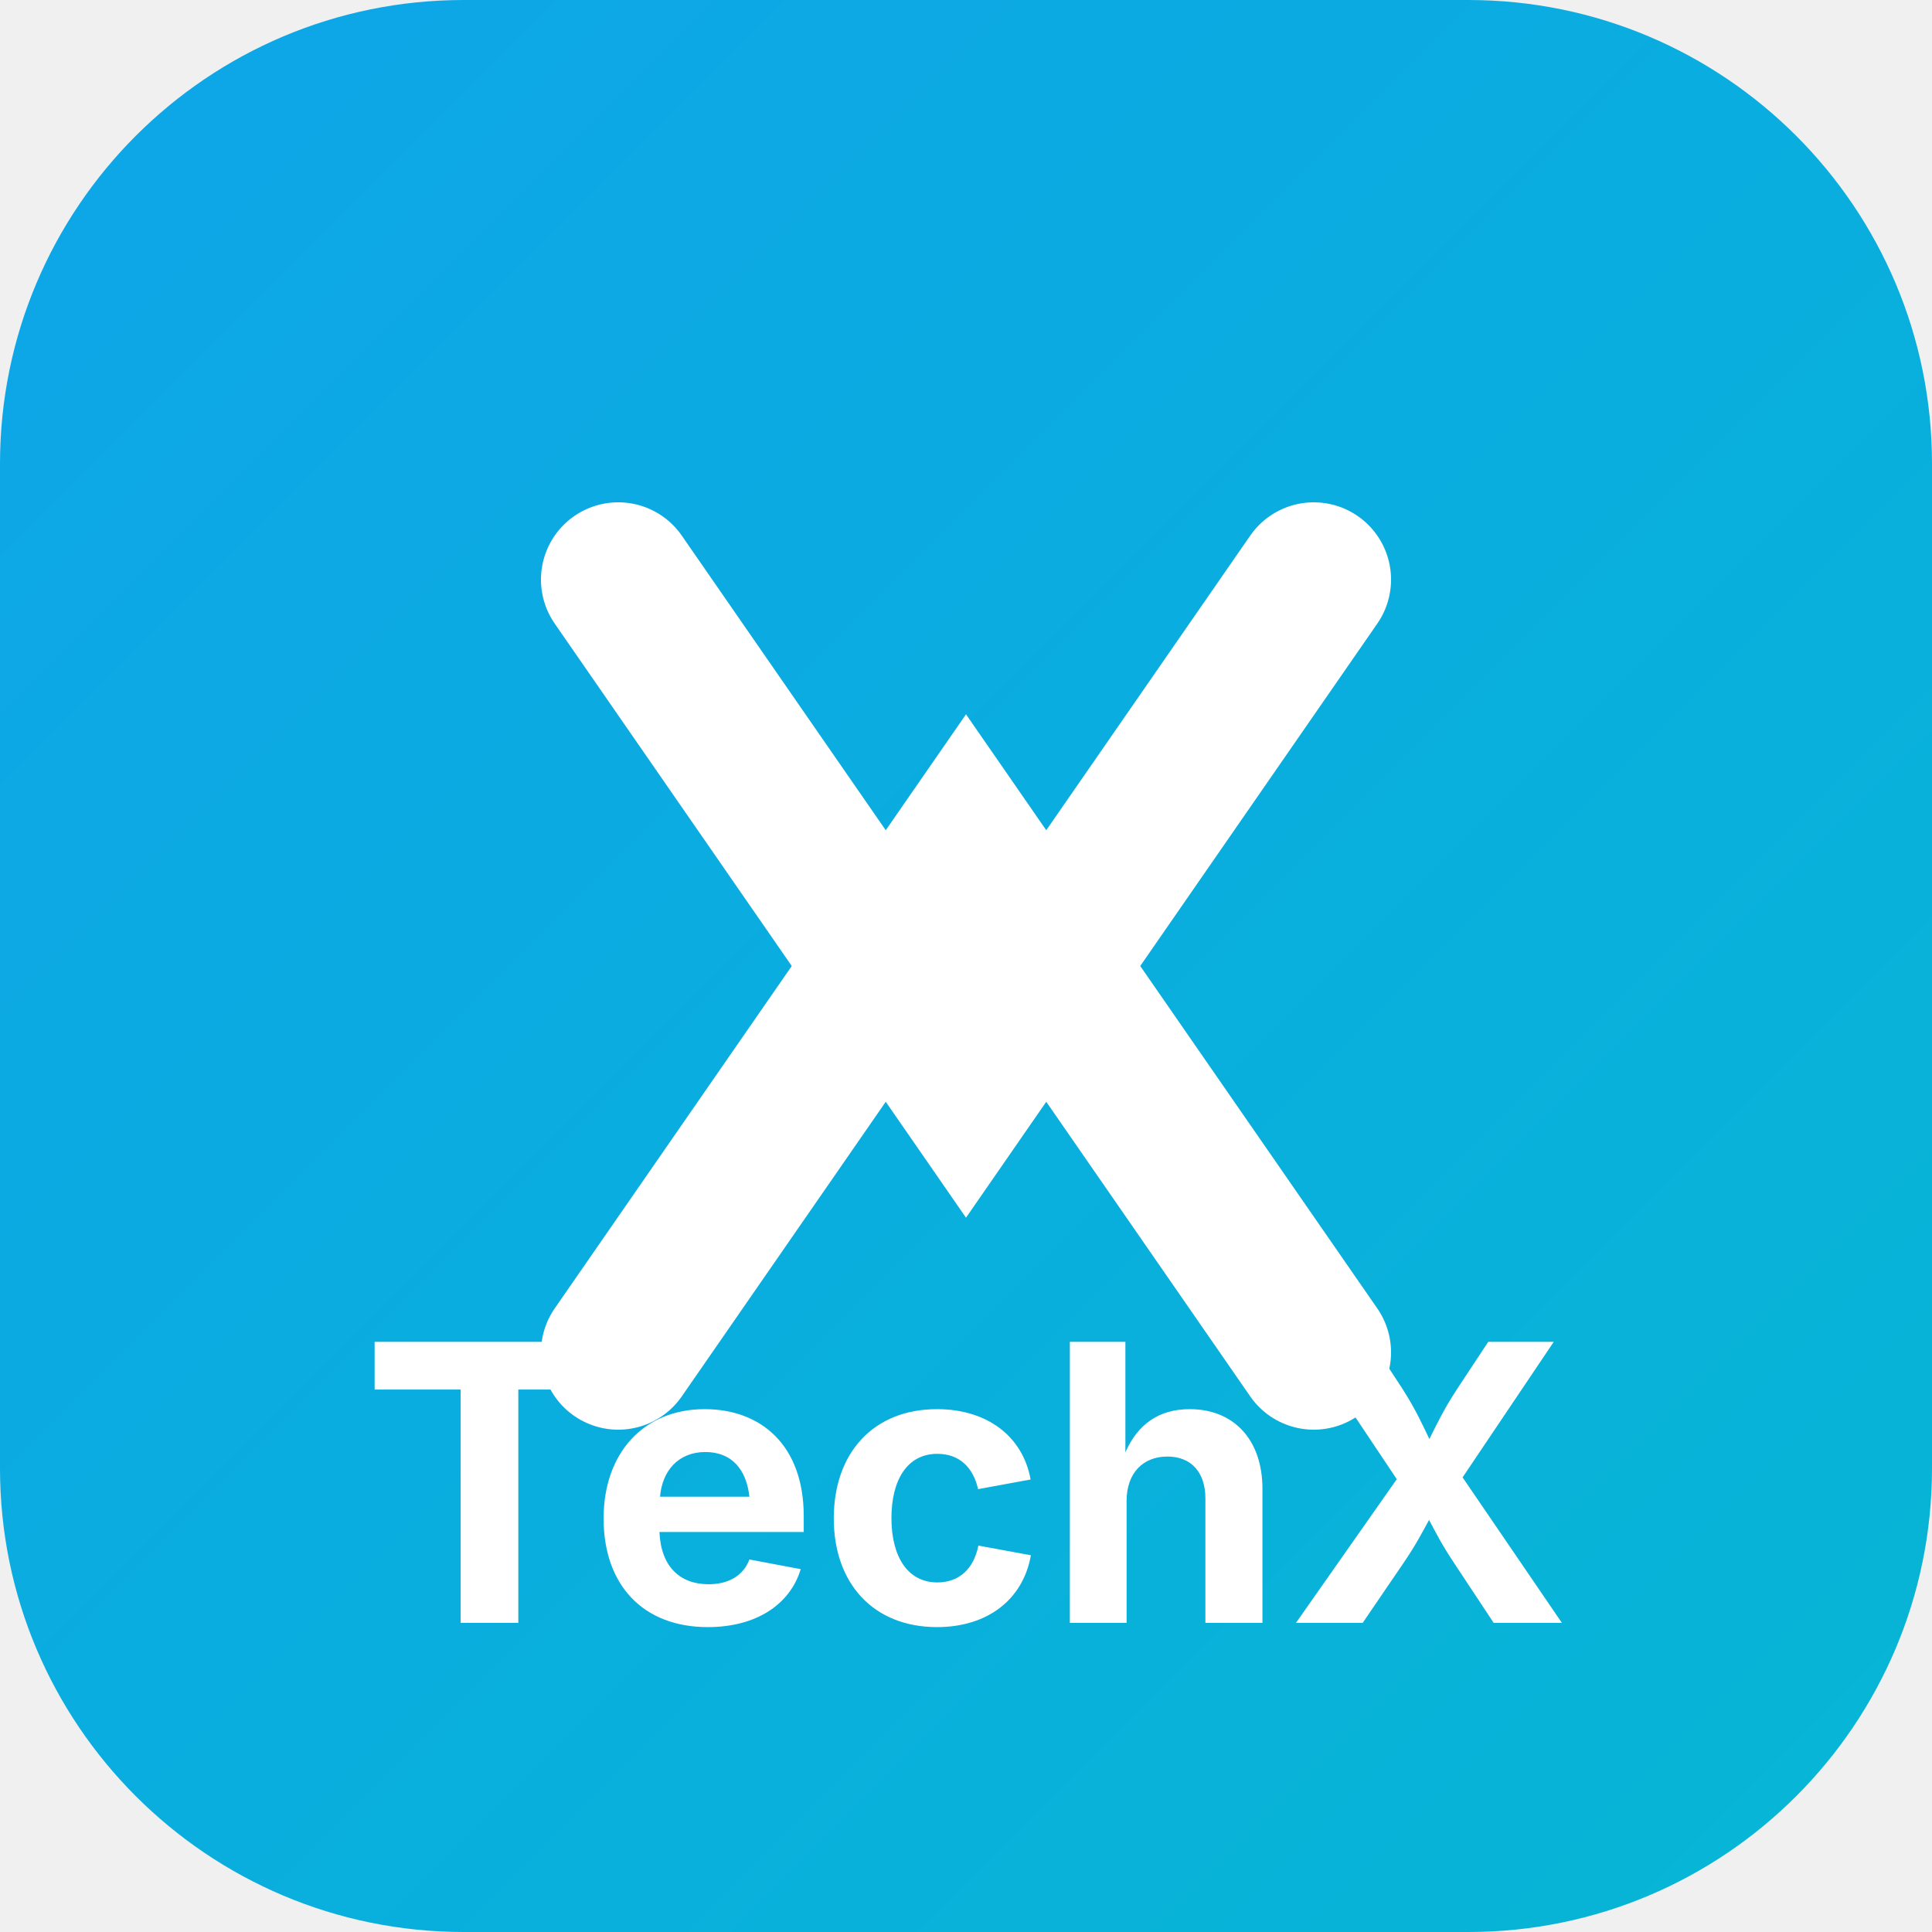
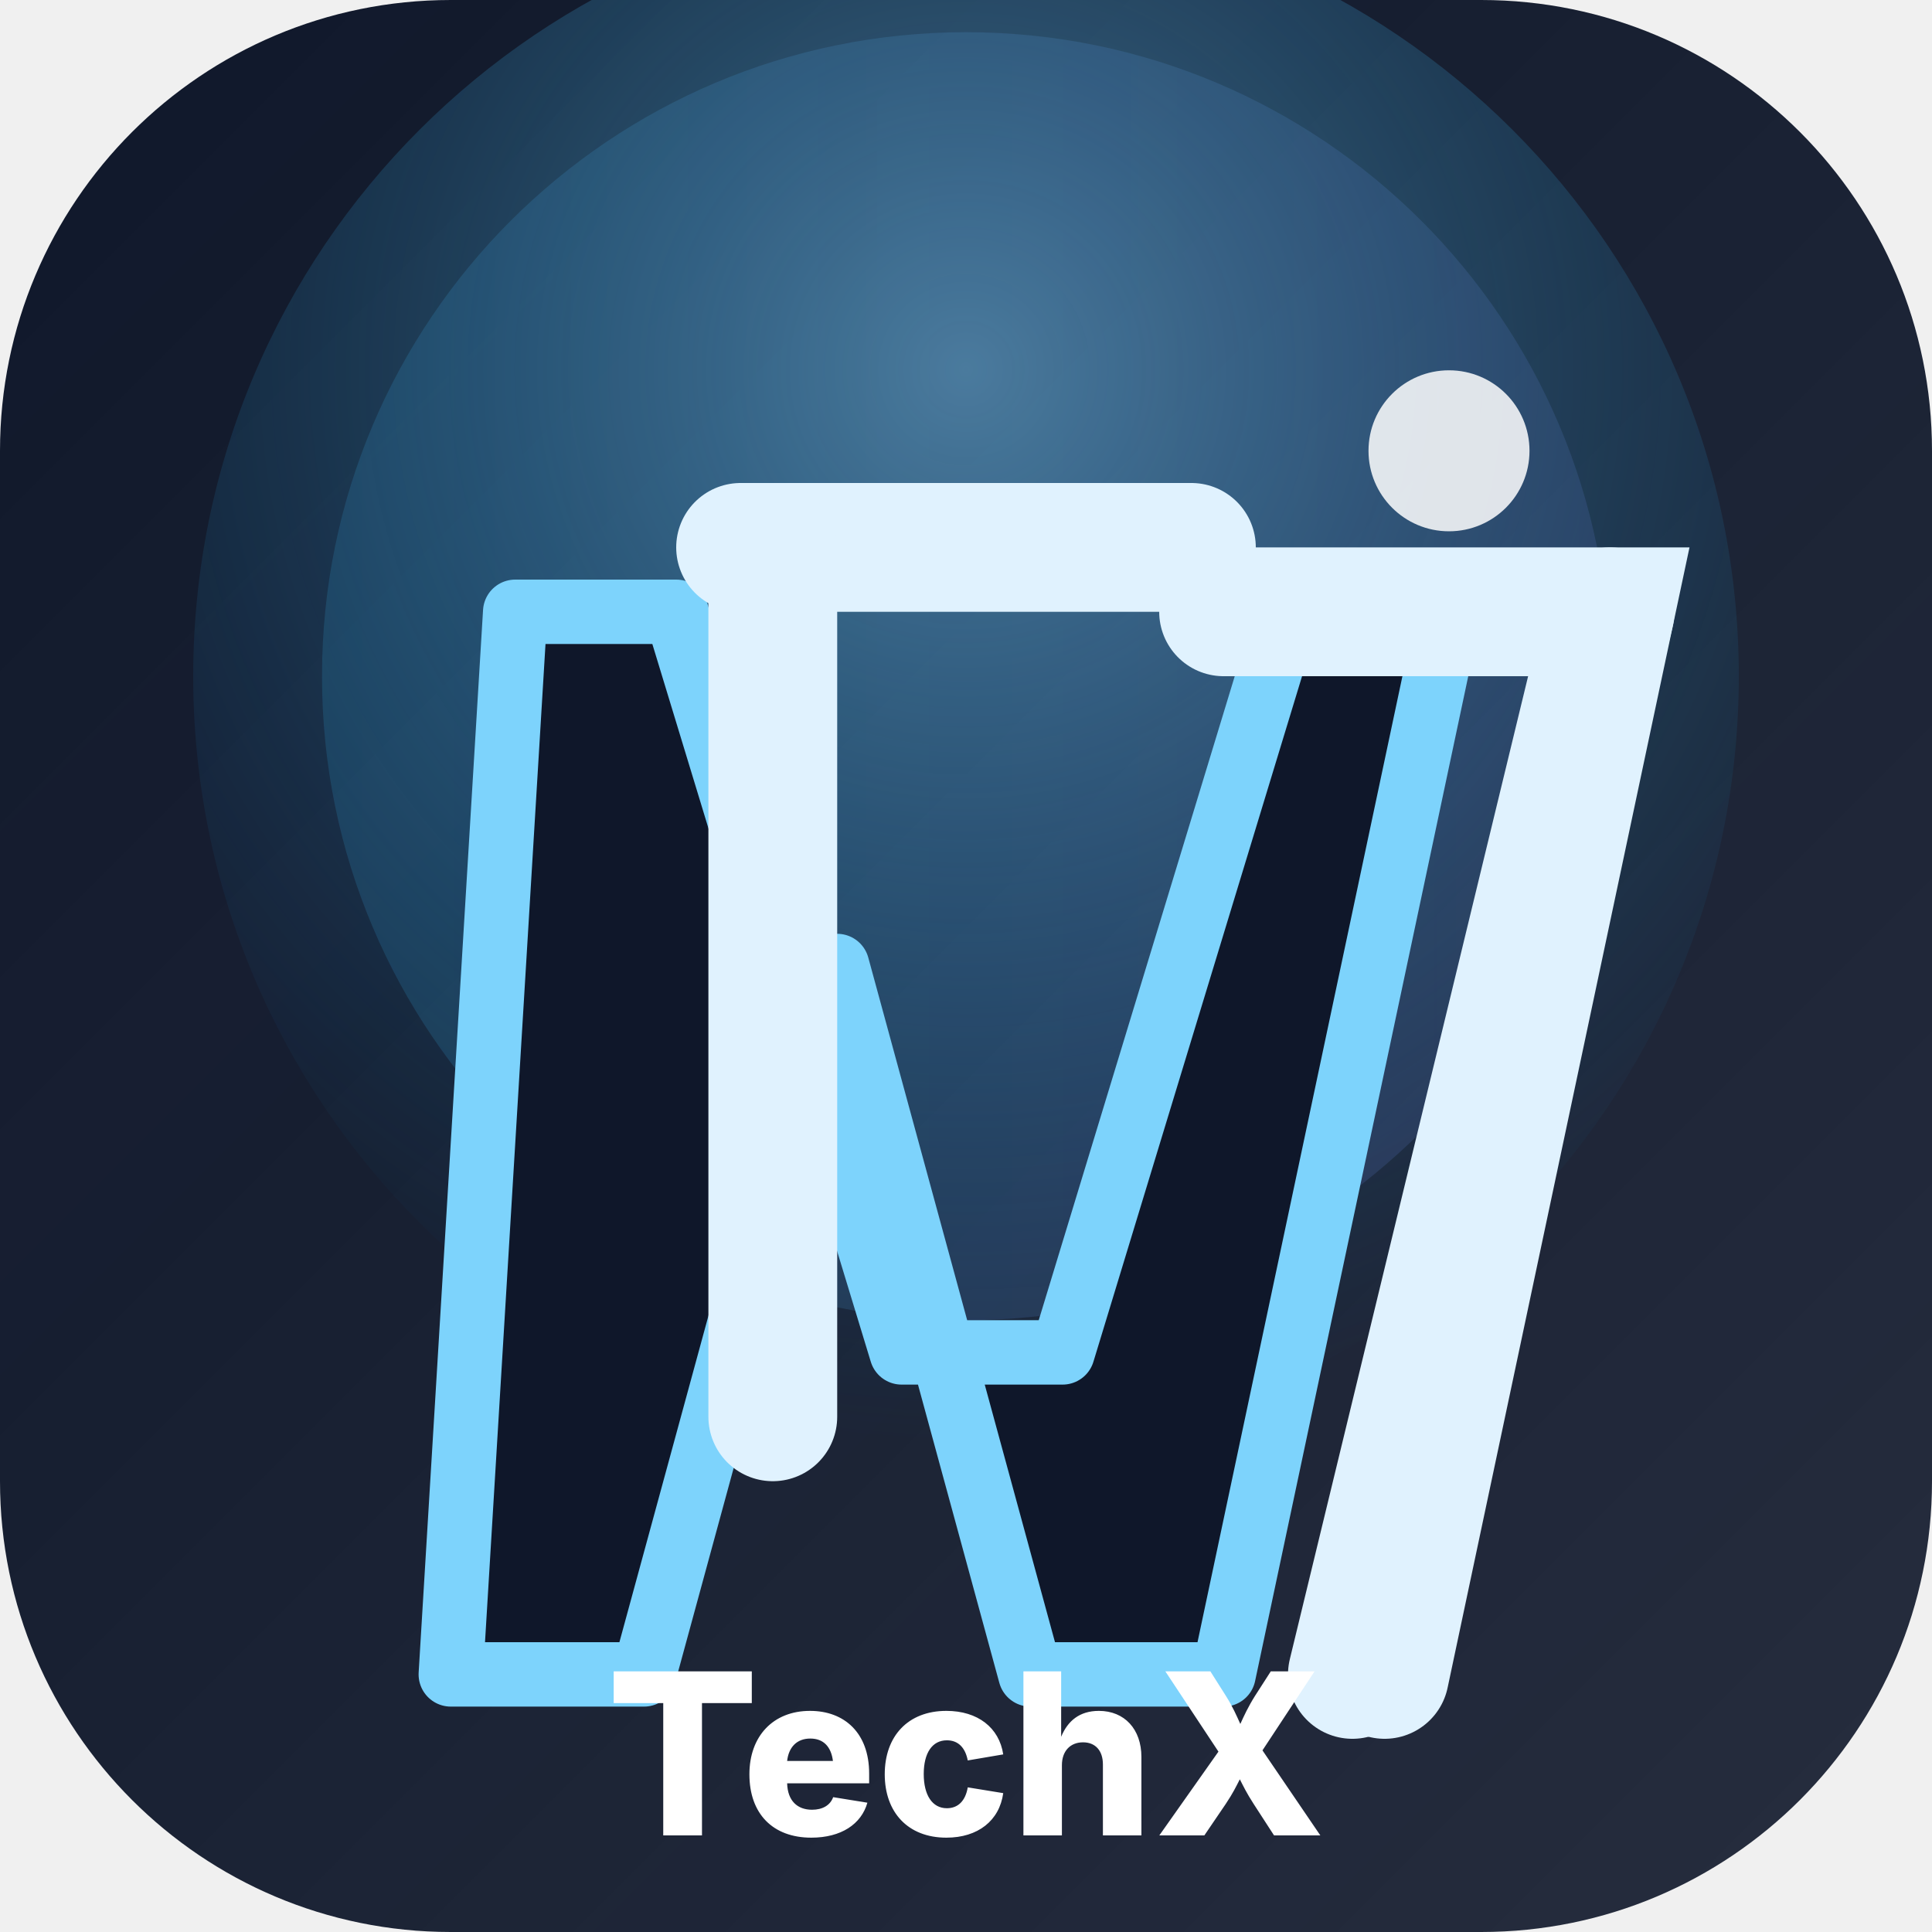
- <svg xmlns="http://www.w3.org/2000/svg" width="100" height="100" viewBox="0 0 100 100">
+ <svg xmlns="http://www.w3.org/2000/svg" width="120" height="120" viewBox="0 0 120 120">
  <defs>
-     <linearGradient id="gradTechX" x1="0%" y1="0%" x2="100%" y2="100%">
-       <stop offset="0%" stop-color="#0ea5e9" />
-       <stop offset="100%" stop-color="#06b6d4" />
+     <linearGradient id="techxBg" x1="0%" y1="0%" x2="100%" y2="100%">
+       <stop offset="0%" stop-color="#0f172a" />
+       <stop offset="100%" stop-color="#0f172a" stop-opacity="0.9" />
    </linearGradient>
+     <linearGradient id="techxGlow" x1="0%" y1="0%" x2="100%" y2="0%">
+       <stop offset="0%" stop-color="#38bdf8" stop-opacity="0.9" />
+       <stop offset="100%" stop-color="#818cf8" stop-opacity="0.8" />
+     </linearGradient>
+     <radialGradient id="techxHighlight" cx="50%" cy="30%" r="70%">
+       <stop offset="0%" stop-color="#7dd3fc" stop-opacity="0.45" />
+       <stop offset="100%" stop-color="#0284c7" stop-opacity="0" />
+     </radialGradient>
  </defs>
-   <rect width="100" height="100" rx="24" fill="url(#gradTechX)" />
-   <path d="M32 30 L50 56 L68 30" fill="none" stroke="#ffffff" stroke-width="8" stroke-linecap="round" />
-   <path d="M32 70 L50 44 L68 70" fill="none" stroke="#ffffff" stroke-width="8" stroke-linecap="round" />
-   <text x="50" y="84" text-anchor="middle" font-family="Inter, Arial, sans-serif" font-size="20" font-weight="700" fill="#ffffff">TechX</text>
+   <rect width="120" height="120" rx="28" fill="url(#techxBg)" />
+   <circle cx="60" cy="42" r="40" fill="url(#techxGlow)" opacity="0.18" />
+   <circle cx="60" cy="42" r="48" fill="url(#techxHighlight)" />
+   <path d="M32 38 L42 38 L56 84 L66 84 L80 38 L90 38 L76 104 L64 104 L52 60 L40 104 L28 104 Z" fill="#0f172a" stroke="#7dd3fc" stroke-width="4" stroke-linejoin="round" />
+   <path d="M46 34 H74" stroke="#e0f2fe" stroke-width="8" stroke-linecap="round" />
+   <path d="M48 34 V88" stroke="#e0f2fe" stroke-width="8" stroke-linecap="round" />
+   <path d="M76 38 L100 38 L86 104" fill="none" stroke="#e0f2fe" stroke-width="8" stroke-linecap="round" />
+   <path d="M100 38 L84 104" fill="none" stroke="#e0f2fe" stroke-width="8" stroke-linecap="round" />
+   <circle cx="90" cy="28" r="5" fill="#ffffff" opacity="0.85" />
+   <text x="60" y="114" text-anchor="middle" font-family="Inter, Arial, sans-serif" font-size="14" font-weight="800" fill="#ffffff">TechX</text>
</svg>
